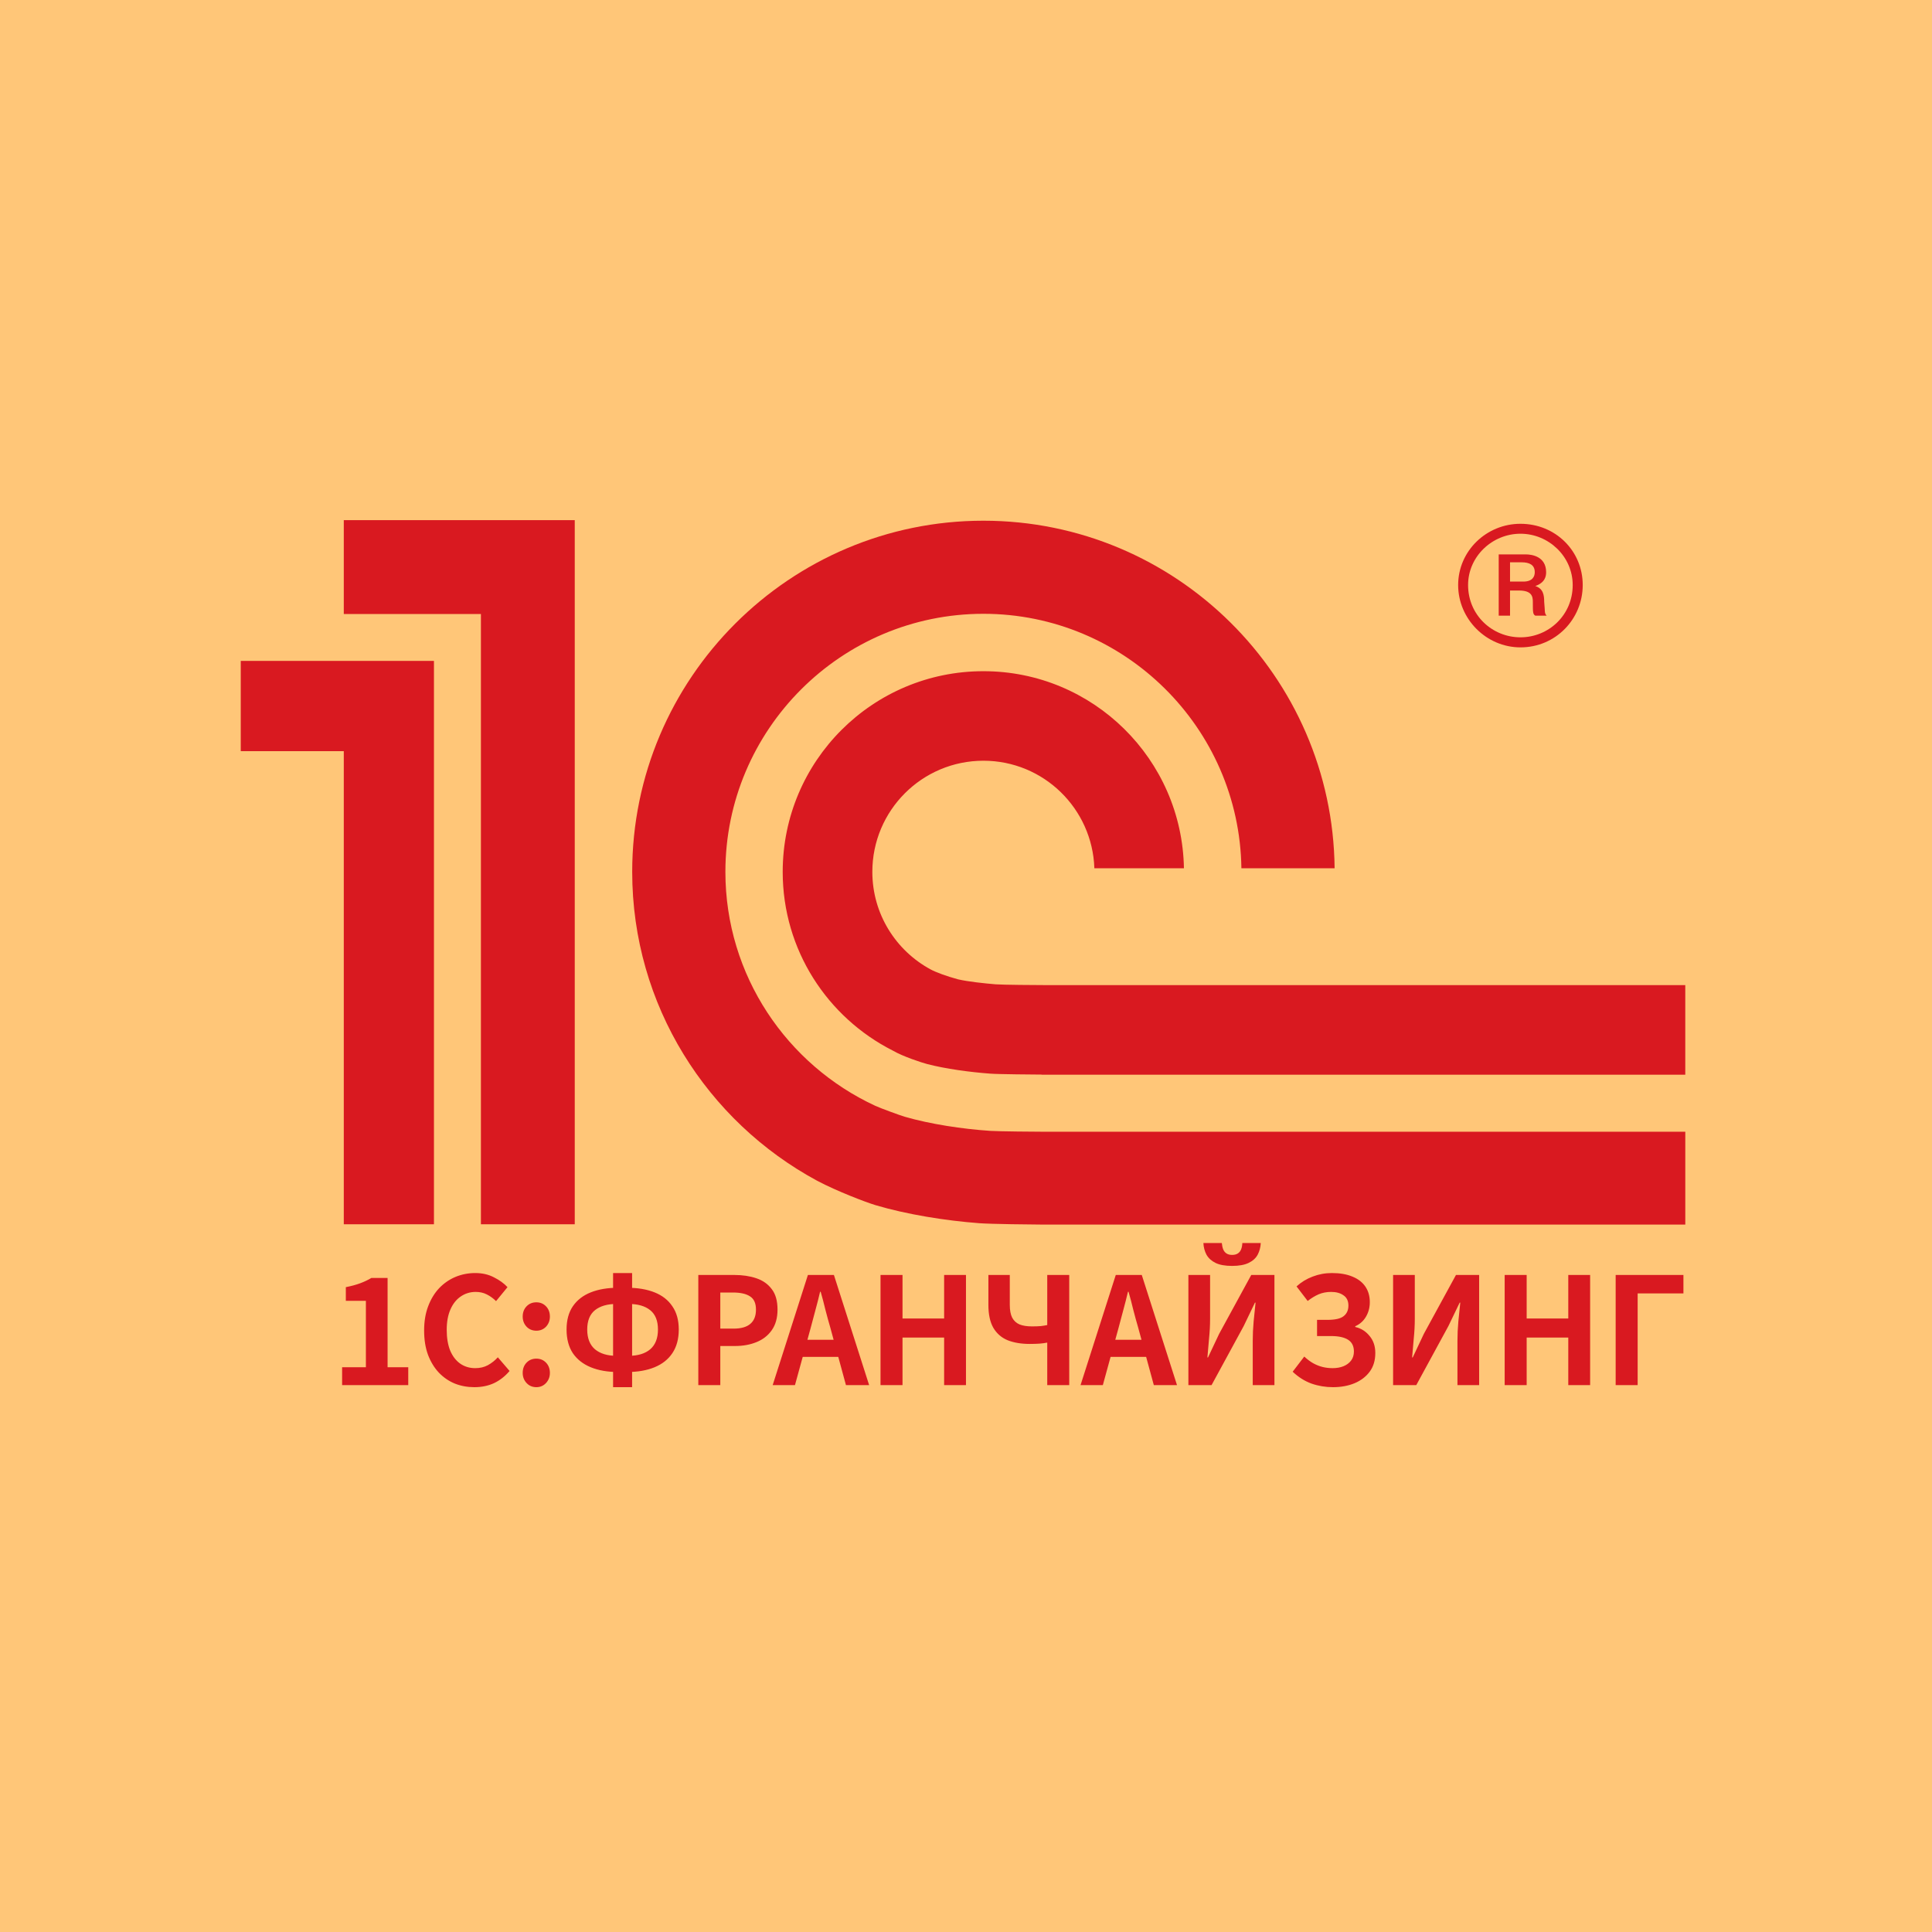
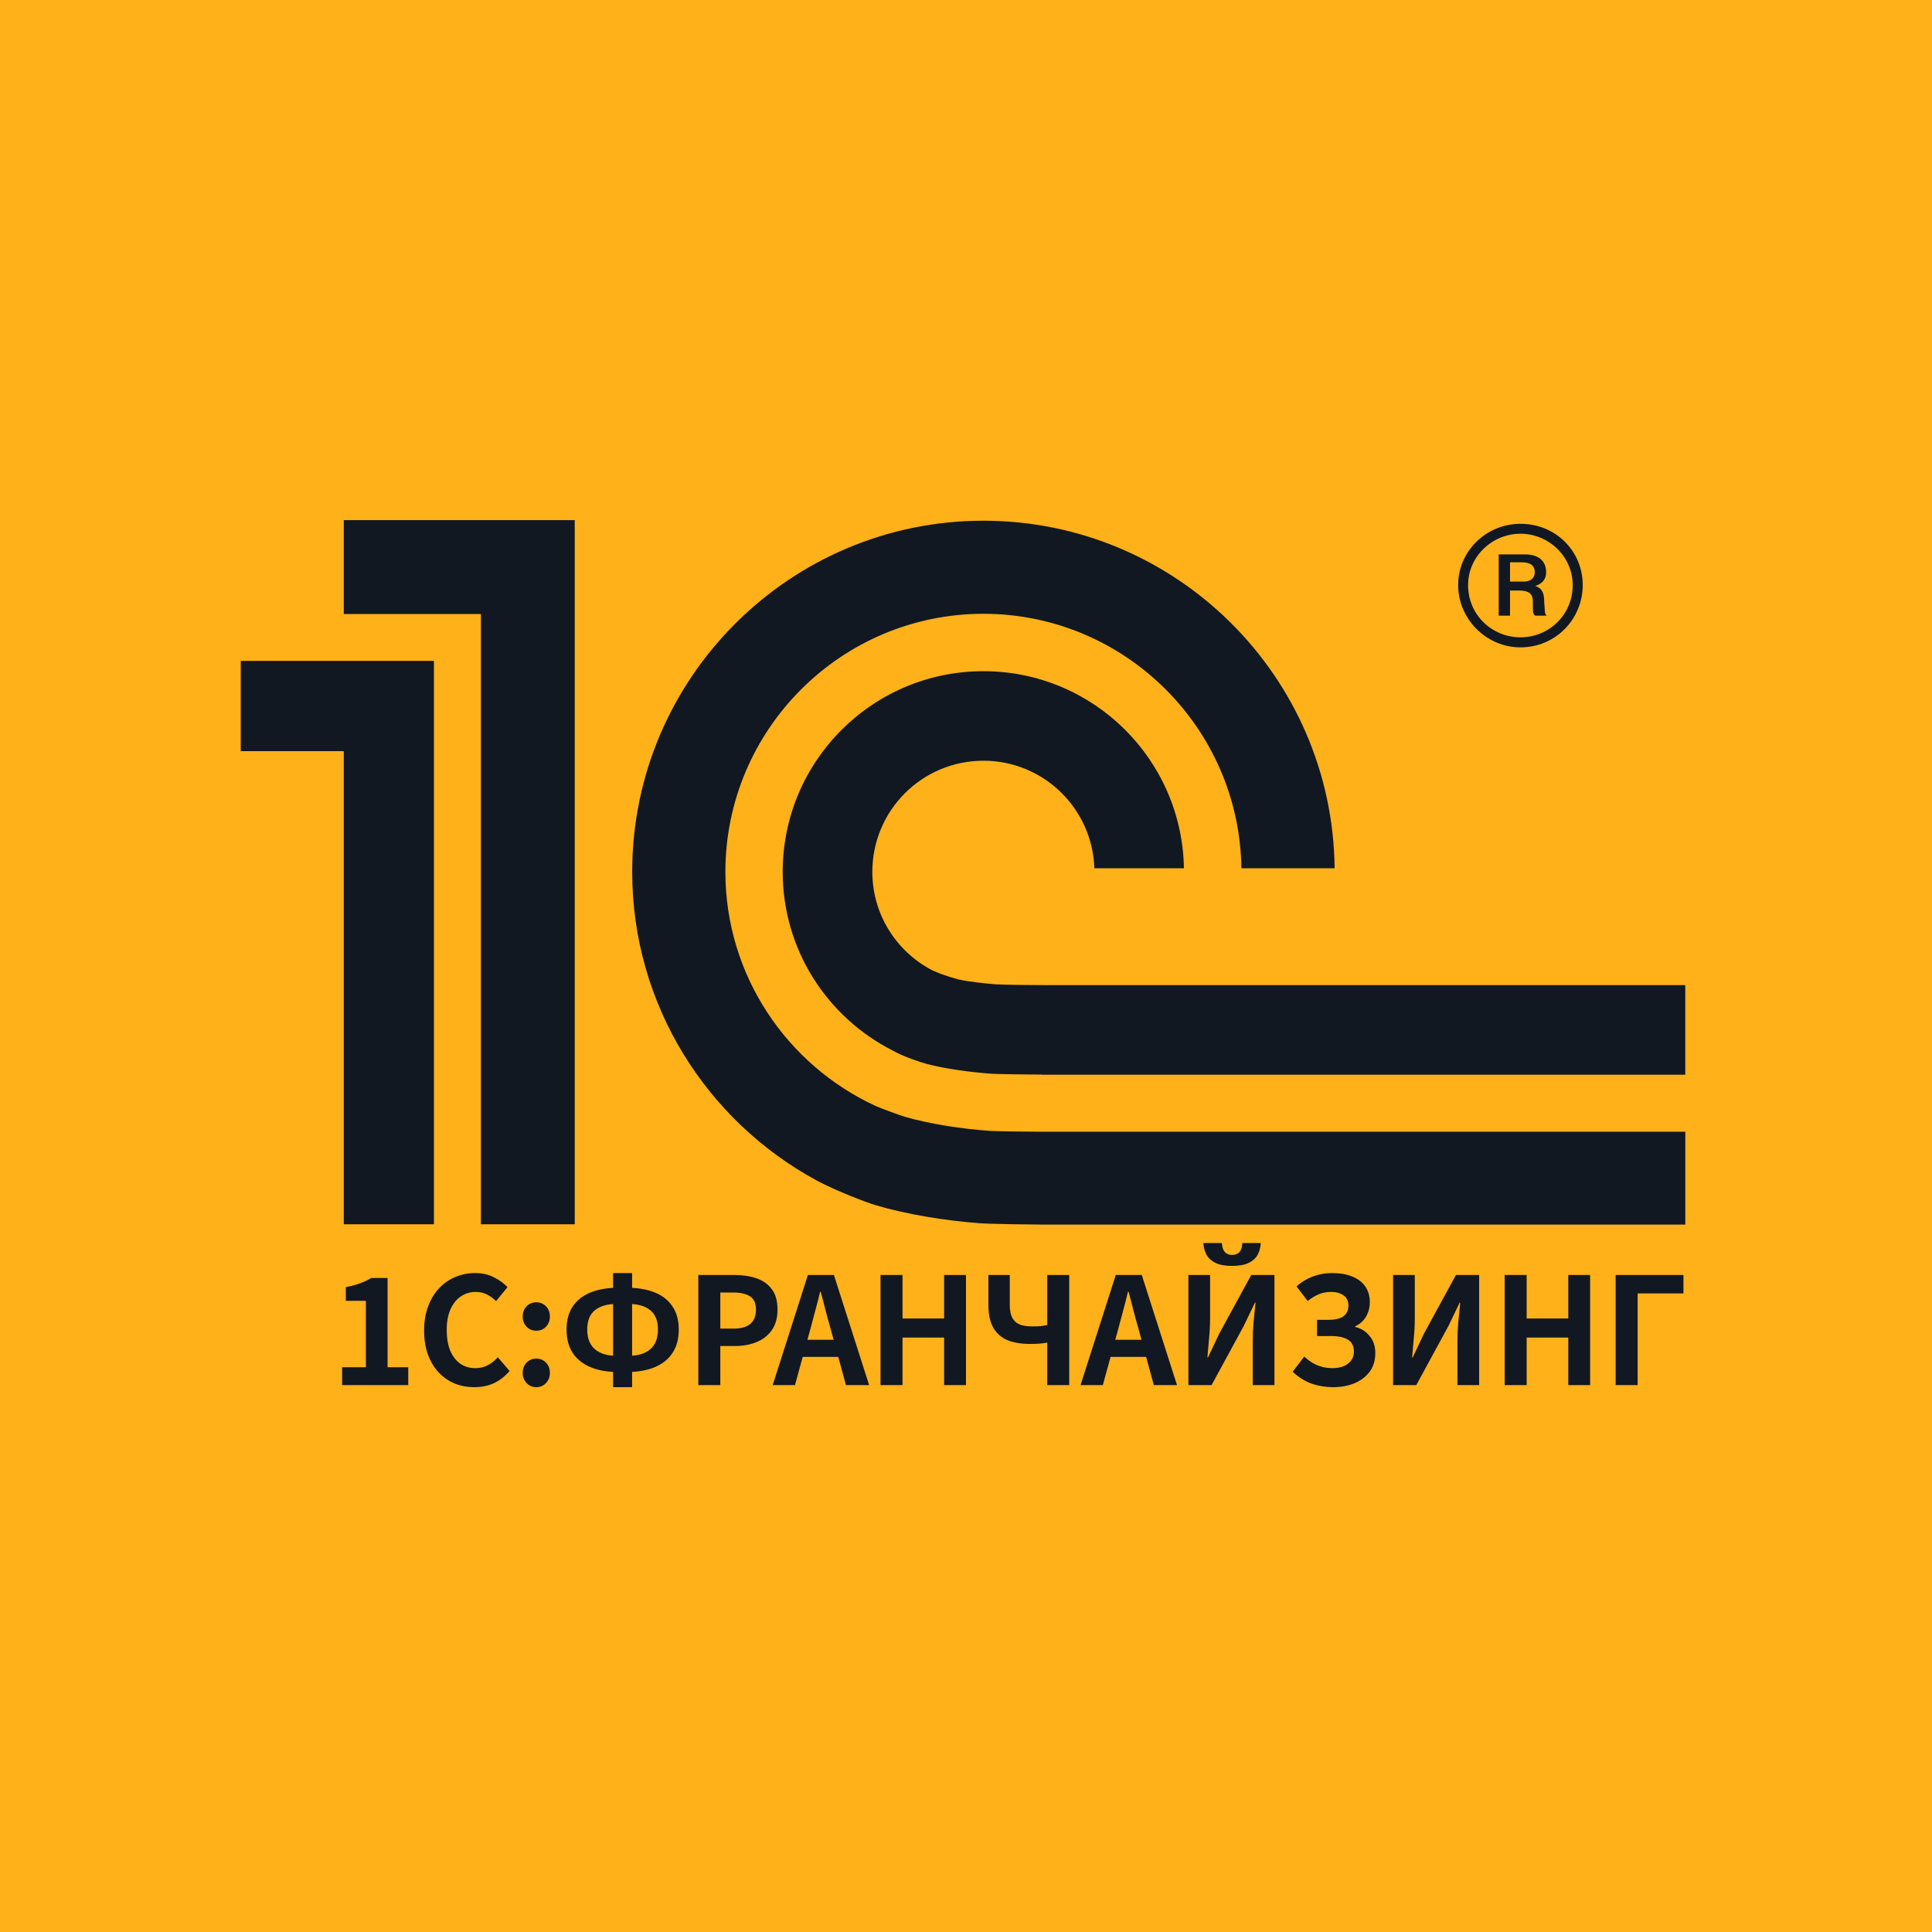
<svg xmlns="http://www.w3.org/2000/svg" width="650" height="650" viewBox="0 0 650 650" fill="none">
-   <path d="M0 650H650V0H0V650Z" fill="#FFC678" />
-   <path d="M333.184 380.471C323.791 379.844 312.961 378.198 304.419 375.725C302.818 375.261 296.193 372.826 294.508 372.053C264.769 358.279 244.051 328.21 244.051 293.326C244.051 245.479 282.982 206.506 330.865 206.506C378.322 206.506 416.99 244.815 417.655 292.12H449.017C448.353 227.531 395.623 175.186 330.865 175.186C265.72 175.186 212.697 228.173 212.697 293.326C212.697 338.243 237.96 377.309 274.95 397.267C281.629 400.8 291.215 404.44 294.47 405.437C305.014 408.576 317.955 410.663 329.473 411.536C333.385 411.83 347.045 411.985 351.026 412H567V380.764H351.389C348.521 380.764 335.99 380.656 333.184 380.471ZM351.389 331.426C349.109 331.426 337.18 331.348 334.977 331.163C331.243 330.846 325.832 330.289 322.353 329.493C318.426 328.442 314.739 327.051 313.077 326.139C301.427 319.839 293.488 307.518 293.488 293.326C293.488 272.68 310.209 255.938 330.865 255.938C351.088 255.938 367.53 272.023 368.187 292.12H398.321C397.687 255.404 367.755 225.815 330.865 225.815C293.565 225.815 263.331 256.038 263.331 293.326C263.331 319.622 278.406 342.332 300.36 353.455C303.738 355.434 310.093 357.506 311.902 357.977C318.102 359.608 326.427 360.721 333.184 361.216C335.681 361.425 347.91 361.517 350.492 361.533V361.579H566.992V331.426H351.389ZM193.37 411.884H161.799V206.576H115.663V175H193.37V411.884ZM81 222.352V252.714H115.663V411.884H145.998V222.352H81Z" fill="#D91920" />
-   <path d="M511.542 176.224C500.082 176.224 490.578 185.362 490.578 196.829C490.578 208.297 500.082 217.801 511.542 217.801C523.352 217.801 532.49 208.297 532.49 196.829C532.49 185.362 523.352 176.224 511.542 176.224ZM511.542 214.42C502.077 214.42 493.92 206.98 493.92 196.829C493.92 187.193 502.077 179.566 511.542 179.566C520.999 179.566 529.117 187.193 529.117 196.829C529.117 206.98 520.999 214.42 511.542 214.42Z" fill="#D91920" />
-   <path d="M519.525 202.476C519.525 200.162 519.182 198.012 516.533 197.163C519.852 196.01 520.179 193.837 520.179 192.52C520.179 187.199 515.349 186.522 513.363 186.522H504.225V207.127H508.034V198.674H511.033C515.349 198.674 515.707 200.661 515.707 202.476C515.707 205.99 515.707 206.652 516.533 207.127H520.351C519.525 206.293 519.852 205.647 519.525 202.476ZM512.529 195.667H508.034V189.178H511.882C514.547 189.178 516.354 190.019 516.354 192.52C516.354 193.837 515.707 195.667 512.529 195.667Z" fill="#D91920" />
-   <path d="M115.1 466V460H123.1V437.65H116.35V433.05C118.217 432.683 119.817 432.25 121.15 431.75C122.517 431.25 123.783 430.65 124.95 429.95H130.4V460H137.35V466H115.1ZM159.592 466.7C157.259 466.7 155.076 466.3 153.042 465.5C151.009 464.667 149.209 463.433 147.642 461.8C146.109 460.167 144.892 458.167 143.992 455.8C143.126 453.433 142.692 450.717 142.692 447.65C142.692 444.583 143.142 441.867 144.042 439.5C144.942 437.1 146.176 435.067 147.742 433.4C149.342 431.733 151.176 430.467 153.242 429.6C155.342 428.733 157.559 428.3 159.892 428.3C162.259 428.3 164.359 428.783 166.192 429.75C168.059 430.683 169.576 431.783 170.742 433.05L166.892 437.75C165.959 436.817 164.926 436.067 163.792 435.5C162.692 434.933 161.442 434.65 160.042 434.65C158.176 434.65 156.492 435.167 154.992 436.2C153.526 437.2 152.376 438.65 151.542 440.55C150.709 442.45 150.292 444.733 150.292 447.4C150.292 450.1 150.676 452.417 151.442 454.35C152.242 456.25 153.359 457.717 154.792 458.75C156.259 459.783 157.959 460.3 159.892 460.3C161.492 460.3 162.909 459.967 164.142 459.3C165.409 458.6 166.526 457.717 167.492 456.65L171.442 461.25C169.909 463.05 168.159 464.417 166.192 465.35C164.226 466.25 162.026 466.7 159.592 466.7ZM180.455 447.7C179.121 447.7 178.021 447.25 177.155 446.35C176.288 445.417 175.855 444.283 175.855 442.95C175.855 441.55 176.288 440.4 177.155 439.5C178.021 438.6 179.121 438.15 180.455 438.15C181.755 438.15 182.838 438.6 183.705 439.5C184.571 440.4 185.005 441.55 185.005 442.95C185.005 444.283 184.571 445.417 183.705 446.35C182.838 447.25 181.755 447.7 180.455 447.7ZM180.455 466.7C179.121 466.7 178.021 466.233 177.155 465.3C176.288 464.367 175.855 463.233 175.855 461.9C175.855 460.5 176.288 459.35 177.155 458.45C178.021 457.55 179.121 457.1 180.455 457.1C181.755 457.1 182.838 457.55 183.705 458.45C184.571 459.35 185.005 460.5 185.005 461.9C185.005 463.233 184.571 464.367 183.705 465.3C182.838 466.233 181.755 466.7 180.455 466.7ZM207.964 461.6C204.431 461.6 201.364 461.067 198.764 460C196.164 458.933 194.148 457.35 192.714 455.25C191.314 453.117 190.614 450.467 190.614 447.3C190.614 444.167 191.314 441.567 192.714 439.5C194.148 437.4 196.164 435.833 198.764 434.8C201.364 433.767 204.431 433.25 207.964 433.25H210.964C214.531 433.25 217.614 433.767 220.214 434.8C222.814 435.833 224.814 437.4 226.214 439.5C227.648 441.567 228.364 444.167 228.364 447.3C228.364 450.467 227.648 453.117 226.214 455.25C224.814 457.35 222.814 458.933 220.214 460C217.614 461.067 214.531 461.6 210.964 461.6H207.964ZM207.414 456.15H211.514C214.614 456.15 217.031 455.417 218.764 453.95C220.498 452.45 221.364 450.233 221.364 447.3C221.364 444.367 220.498 442.2 218.764 440.8C217.031 439.4 214.614 438.7 211.514 438.7H207.414C204.348 438.7 201.931 439.4 200.164 440.8C198.431 442.2 197.564 444.367 197.564 447.3C197.564 450.233 198.431 452.45 200.164 453.95C201.931 455.417 204.348 456.15 207.414 456.15ZM206.264 466.7V428.3H212.664V466.7H206.264ZM234.937 466V428.95H247.087C249.82 428.95 252.27 429.317 254.437 430.05C256.637 430.783 258.37 432 259.637 433.7C260.937 435.367 261.587 437.667 261.587 440.6C261.587 443.4 260.937 445.717 259.637 447.55C258.37 449.35 256.653 450.683 254.487 451.55C252.353 452.417 249.953 452.85 247.287 452.85H242.337V466H234.937ZM242.337 447H246.787C249.32 447 251.203 446.467 252.437 445.4C253.703 444.333 254.337 442.733 254.337 440.6C254.337 438.467 253.67 436.983 252.337 436.15C251.037 435.283 249.103 434.85 246.537 434.85H242.337V447ZM259.96 466L271.81 428.95H280.56L292.41 466H284.61L279.36 446.7C278.793 444.767 278.243 442.767 277.71 440.7C277.21 438.6 276.677 436.567 276.11 434.6H275.91C275.443 436.6 274.927 438.633 274.36 440.7C273.827 442.767 273.293 444.767 272.76 446.7L267.46 466H259.96ZM267.31 456.5V450.75H284.91V456.5H267.31ZM296.241 466V428.95H303.641V443.6H317.641V428.95H324.991V466H317.641V450H303.641V466H296.241ZM352.333 466V451.7C351.5 451.867 350.633 451.983 349.733 452.05C348.833 452.117 347.733 452.15 346.433 452.15C343.567 452.15 341.083 451.733 338.983 450.9C336.917 450.033 335.317 448.633 334.183 446.7C333.083 444.767 332.533 442.2 332.533 439V428.95H339.733V439C339.733 440.8 340 442.233 340.533 443.3C341.1 444.367 341.933 445.133 343.033 445.6C344.133 446.033 345.517 446.25 347.183 446.25C348.35 446.25 349.333 446.217 350.133 446.15C350.967 446.05 351.7 445.933 352.333 445.8V428.95H359.733V466H352.333ZM363.538 466L375.388 428.95H384.138L395.988 466H388.188L382.938 446.7C382.372 444.767 381.822 442.767 381.288 440.7C380.788 438.6 380.255 436.567 379.688 434.6H379.488C379.022 436.6 378.505 438.633 377.938 440.7C377.405 442.767 376.872 444.767 376.338 446.7L371.038 466H363.538ZM370.888 456.5V450.75H388.488V456.5H370.888ZM399.82 466V428.95H407.12V443.75C407.12 445.85 407.003 448.05 406.77 450.35C406.57 452.65 406.386 454.767 406.22 456.7H406.42L410.17 448.75L420.97 428.95H428.77V466H421.47V451.15C421.47 449.017 421.57 446.833 421.77 444.6C422.003 442.367 422.22 440.25 422.42 438.25H422.22L418.42 446.15L407.62 466H399.82ZM414.52 425.9C412.186 425.9 410.336 425.567 408.97 424.9C407.603 424.233 406.586 423.317 405.92 422.15C405.286 420.95 404.936 419.633 404.87 418.2H411.07C411.136 419 411.286 419.7 411.52 420.3C411.753 420.9 412.12 421.367 412.62 421.7C413.12 422.033 413.753 422.2 414.52 422.2C415.32 422.2 415.97 422.033 416.47 421.7C416.97 421.367 417.336 420.9 417.57 420.3C417.803 419.7 417.936 419 417.97 418.2H424.17C424.103 419.633 423.753 420.95 423.12 422.15C422.486 423.317 421.47 424.233 420.07 424.9C418.703 425.567 416.853 425.9 414.52 425.9ZM448.457 466.7C445.957 466.7 443.557 466.3 441.257 465.5C438.957 464.667 436.84 463.333 434.907 461.5L438.807 456.4C439.807 457.333 440.807 458.083 441.807 458.65C442.84 459.217 443.89 459.633 444.957 459.9C446.023 460.167 447.157 460.3 448.357 460.3C449.723 460.3 450.94 460.083 452.007 459.65C453.073 459.217 453.923 458.583 454.557 457.75C455.19 456.917 455.507 455.9 455.507 454.7C455.507 452.9 454.857 451.583 453.557 450.75C452.257 449.917 450.34 449.5 447.807 449.5H443.107V444.05H446.657C449.223 444.05 451.023 443.633 452.057 442.8C453.123 441.967 453.657 440.783 453.657 439.25C453.657 437.683 453.107 436.533 452.007 435.8C450.94 435.033 449.557 434.65 447.857 434.65C446.323 434.65 444.923 434.917 443.657 435.45C442.423 435.983 441.19 436.733 439.957 437.7L436.207 432.8C437.773 431.367 439.573 430.267 441.607 429.5C443.673 428.7 445.84 428.3 448.107 428.3C450.807 428.3 453.107 428.7 455.007 429.5C456.907 430.267 458.357 431.383 459.357 432.85C460.357 434.317 460.857 436.067 460.857 438.1C460.857 439.9 460.423 441.533 459.557 443C458.723 444.433 457.523 445.5 455.957 446.2V446.45C457.89 446.883 459.49 447.883 460.757 449.45C462.057 450.983 462.707 452.9 462.707 455.2C462.707 457.7 462.073 459.8 460.807 461.5C459.54 463.2 457.823 464.5 455.657 465.4C453.523 466.267 451.123 466.7 448.457 466.7ZM468.693 466V428.95H475.993V443.75C475.993 445.85 475.876 448.05 475.643 450.35C475.443 452.65 475.259 454.767 475.093 456.7H475.293L479.043 448.75L489.843 428.95H497.643V466H490.343V451.15C490.343 449.017 490.443 446.833 490.643 444.6C490.876 442.367 491.093 440.25 491.293 438.25H491.093L487.293 446.15L476.493 466H468.693ZM506.23 466V428.95H513.63V443.6H527.63V428.95H534.98V466H527.63V450H513.63V466H506.23ZM543.571 466V428.95H566.371V435.15H550.971V466H543.571Z" fill="#D91920" />
+   <path d="M0 650H650V0H0V650Z" fill="#ffb11a" />
+   <path d="M333.184 380.471C323.791 379.844 312.961 378.198 304.419 375.725C302.818 375.261 296.193 372.826 294.508 372.053C264.769 358.279 244.051 328.21 244.051 293.326C244.051 245.479 282.982 206.506 330.865 206.506C378.322 206.506 416.99 244.815 417.655 292.12H449.017C448.353 227.531 395.623 175.186 330.865 175.186C265.72 175.186 212.697 228.173 212.697 293.326C212.697 338.243 237.96 377.309 274.95 397.267C281.629 400.8 291.215 404.44 294.47 405.437C305.014 408.576 317.955 410.663 329.473 411.536C333.385 411.83 347.045 411.985 351.026 412H567V380.764H351.389C348.521 380.764 335.99 380.656 333.184 380.471ZM351.389 331.426C349.109 331.426 337.18 331.348 334.977 331.163C331.243 330.846 325.832 330.289 322.353 329.493C318.426 328.442 314.739 327.051 313.077 326.139C301.427 319.839 293.488 307.518 293.488 293.326C293.488 272.68 310.209 255.938 330.865 255.938C351.088 255.938 367.53 272.023 368.187 292.12H398.321C397.687 255.404 367.755 225.815 330.865 225.815C293.565 225.815 263.331 256.038 263.331 293.326C263.331 319.622 278.406 342.332 300.36 353.455C303.738 355.434 310.093 357.506 311.902 357.977C318.102 359.608 326.427 360.721 333.184 361.216C335.681 361.425 347.91 361.517 350.492 361.533V361.579H566.992V331.426H351.389ZM193.37 411.884H161.799V206.576H115.663V175H193.37V411.884ZM81 222.352V252.714H115.663V411.884H145.998V222.352H81Z" fill="#121821" />
+   <path d="M511.542 176.224C500.082 176.224 490.578 185.362 490.578 196.829C490.578 208.297 500.082 217.801 511.542 217.801C523.352 217.801 532.49 208.297 532.49 196.829C532.49 185.362 523.352 176.224 511.542 176.224ZM511.542 214.42C502.077 214.42 493.92 206.98 493.92 196.829C493.92 187.193 502.077 179.566 511.542 179.566C520.999 179.566 529.117 187.193 529.117 196.829C529.117 206.98 520.999 214.42 511.542 214.42Z" fill="#121821" />
+   <path d="M519.525 202.476C519.525 200.162 519.182 198.012 516.533 197.163C519.852 196.01 520.179 193.837 520.179 192.52C520.179 187.199 515.349 186.522 513.363 186.522H504.225V207.127H508.034V198.674H511.033C515.349 198.674 515.707 200.661 515.707 202.476C515.707 205.99 515.707 206.652 516.533 207.127H520.351C519.525 206.293 519.852 205.647 519.525 202.476ZM512.529 195.667H508.034V189.178H511.882C514.547 189.178 516.354 190.019 516.354 192.52C516.354 193.837 515.707 195.667 512.529 195.667Z" fill="#121821" />
+   <path d="M115.1 466V460H123.1V437.65H116.35V433.05C118.217 432.683 119.817 432.25 121.15 431.75C122.517 431.25 123.783 430.65 124.95 429.95H130.4V460H137.35V466H115.1ZM159.592 466.7C157.259 466.7 155.076 466.3 153.042 465.5C151.009 464.667 149.209 463.433 147.642 461.8C146.109 460.167 144.892 458.167 143.992 455.8C143.126 453.433 142.692 450.717 142.692 447.65C142.692 444.583 143.142 441.867 144.042 439.5C144.942 437.1 146.176 435.067 147.742 433.4C149.342 431.733 151.176 430.467 153.242 429.6C155.342 428.733 157.559 428.3 159.892 428.3C162.259 428.3 164.359 428.783 166.192 429.75C168.059 430.683 169.576 431.783 170.742 433.05L166.892 437.75C165.959 436.817 164.926 436.067 163.792 435.5C162.692 434.933 161.442 434.65 160.042 434.65C158.176 434.65 156.492 435.167 154.992 436.2C153.526 437.2 152.376 438.65 151.542 440.55C150.709 442.45 150.292 444.733 150.292 447.4C150.292 450.1 150.676 452.417 151.442 454.35C152.242 456.25 153.359 457.717 154.792 458.75C156.259 459.783 157.959 460.3 159.892 460.3C161.492 460.3 162.909 459.967 164.142 459.3C165.409 458.6 166.526 457.717 167.492 456.65L171.442 461.25C169.909 463.05 168.159 464.417 166.192 465.35C164.226 466.25 162.026 466.7 159.592 466.7ZM180.455 447.7C179.121 447.7 178.021 447.25 177.155 446.35C176.288 445.417 175.855 444.283 175.855 442.95C175.855 441.55 176.288 440.4 177.155 439.5C178.021 438.6 179.121 438.15 180.455 438.15C181.755 438.15 182.838 438.6 183.705 439.5C184.571 440.4 185.005 441.55 185.005 442.95C185.005 444.283 184.571 445.417 183.705 446.35C182.838 447.25 181.755 447.7 180.455 447.7ZM180.455 466.7C179.121 466.7 178.021 466.233 177.155 465.3C176.288 464.367 175.855 463.233 175.855 461.9C175.855 460.5 176.288 459.35 177.155 458.45C178.021 457.55 179.121 457.1 180.455 457.1C181.755 457.1 182.838 457.55 183.705 458.45C184.571 459.35 185.005 460.5 185.005 461.9C185.005 463.233 184.571 464.367 183.705 465.3C182.838 466.233 181.755 466.7 180.455 466.7ZM207.964 461.6C204.431 461.6 201.364 461.067 198.764 460C196.164 458.933 194.148 457.35 192.714 455.25C191.314 453.117 190.614 450.467 190.614 447.3C190.614 444.167 191.314 441.567 192.714 439.5C194.148 437.4 196.164 435.833 198.764 434.8C201.364 433.767 204.431 433.25 207.964 433.25H210.964C214.531 433.25 217.614 433.767 220.214 434.8C222.814 435.833 224.814 437.4 226.214 439.5C227.648 441.567 228.364 444.167 228.364 447.3C228.364 450.467 227.648 453.117 226.214 455.25C224.814 457.35 222.814 458.933 220.214 460C217.614 461.067 214.531 461.6 210.964 461.6H207.964ZM207.414 456.15H211.514C214.614 456.15 217.031 455.417 218.764 453.95C220.498 452.45 221.364 450.233 221.364 447.3C221.364 444.367 220.498 442.2 218.764 440.8C217.031 439.4 214.614 438.7 211.514 438.7H207.414C204.348 438.7 201.931 439.4 200.164 440.8C198.431 442.2 197.564 444.367 197.564 447.3C197.564 450.233 198.431 452.45 200.164 453.95C201.931 455.417 204.348 456.15 207.414 456.15ZM206.264 466.7V428.3H212.664V466.7H206.264ZM234.937 466V428.95H247.087C249.82 428.95 252.27 429.317 254.437 430.05C256.637 430.783 258.37 432 259.637 433.7C260.937 435.367 261.587 437.667 261.587 440.6C261.587 443.4 260.937 445.717 259.637 447.55C258.37 449.35 256.653 450.683 254.487 451.55C252.353 452.417 249.953 452.85 247.287 452.85H242.337V466H234.937ZM242.337 447H246.787C249.32 447 251.203 446.467 252.437 445.4C253.703 444.333 254.337 442.733 254.337 440.6C254.337 438.467 253.67 436.983 252.337 436.15C251.037 435.283 249.103 434.85 246.537 434.85H242.337V447ZM259.96 466L271.81 428.95H280.56L292.41 466H284.61L279.36 446.7C278.793 444.767 278.243 442.767 277.71 440.7C277.21 438.6 276.677 436.567 276.11 434.6H275.91C275.443 436.6 274.927 438.633 274.36 440.7C273.827 442.767 273.293 444.767 272.76 446.7L267.46 466H259.96ZM267.31 456.5V450.75H284.91V456.5H267.31ZM296.241 466V428.95H303.641V443.6H317.641V428.95H324.991V466H317.641V450H303.641V466H296.241ZM352.333 466V451.7C351.5 451.867 350.633 451.983 349.733 452.05C348.833 452.117 347.733 452.15 346.433 452.15C343.567 452.15 341.083 451.733 338.983 450.9C336.917 450.033 335.317 448.633 334.183 446.7C333.083 444.767 332.533 442.2 332.533 439V428.95H339.733V439C339.733 440.8 340 442.233 340.533 443.3C341.1 444.367 341.933 445.133 343.033 445.6C344.133 446.033 345.517 446.25 347.183 446.25C348.35 446.25 349.333 446.217 350.133 446.15C350.967 446.05 351.7 445.933 352.333 445.8V428.95H359.733V466H352.333ZM363.538 466L375.388 428.95H384.138L395.988 466H388.188L382.938 446.7C382.372 444.767 381.822 442.767 381.288 440.7C380.788 438.6 380.255 436.567 379.688 434.6H379.488C379.022 436.6 378.505 438.633 377.938 440.7C377.405 442.767 376.872 444.767 376.338 446.7L371.038 466H363.538ZM370.888 456.5V450.75H388.488V456.5H370.888ZM399.82 466V428.95H407.12V443.75C407.12 445.85 407.003 448.05 406.77 450.35C406.57 452.65 406.386 454.767 406.22 456.7H406.42L410.17 448.75L420.97 428.95H428.77V466H421.47V451.15C421.47 449.017 421.57 446.833 421.77 444.6C422.003 442.367 422.22 440.25 422.42 438.25H422.22L418.42 446.15L407.62 466H399.82ZM414.52 425.9C412.186 425.9 410.336 425.567 408.97 424.9C407.603 424.233 406.586 423.317 405.92 422.15C405.286 420.95 404.936 419.633 404.87 418.2H411.07C411.136 419 411.286 419.7 411.52 420.3C411.753 420.9 412.12 421.367 412.62 421.7C413.12 422.033 413.753 422.2 414.52 422.2C415.32 422.2 415.97 422.033 416.47 421.7C416.97 421.367 417.336 420.9 417.57 420.3C417.803 419.7 417.936 419 417.97 418.2H424.17C424.103 419.633 423.753 420.95 423.12 422.15C422.486 423.317 421.47 424.233 420.07 424.9C418.703 425.567 416.853 425.9 414.52 425.9ZM448.457 466.7C445.957 466.7 443.557 466.3 441.257 465.5C438.957 464.667 436.84 463.333 434.907 461.5L438.807 456.4C439.807 457.333 440.807 458.083 441.807 458.65C442.84 459.217 443.89 459.633 444.957 459.9C446.023 460.167 447.157 460.3 448.357 460.3C449.723 460.3 450.94 460.083 452.007 459.65C453.073 459.217 453.923 458.583 454.557 457.75C455.19 456.917 455.507 455.9 455.507 454.7C455.507 452.9 454.857 451.583 453.557 450.75C452.257 449.917 450.34 449.5 447.807 449.5H443.107V444.05H446.657C449.223 444.05 451.023 443.633 452.057 442.8C453.123 441.967 453.657 440.783 453.657 439.25C453.657 437.683 453.107 436.533 452.007 435.8C450.94 435.033 449.557 434.65 447.857 434.65C446.323 434.65 444.923 434.917 443.657 435.45C442.423 435.983 441.19 436.733 439.957 437.7L436.207 432.8C437.773 431.367 439.573 430.267 441.607 429.5C443.673 428.7 445.84 428.3 448.107 428.3C450.807 428.3 453.107 428.7 455.007 429.5C456.907 430.267 458.357 431.383 459.357 432.85C460.357 434.317 460.857 436.067 460.857 438.1C460.857 439.9 460.423 441.533 459.557 443C458.723 444.433 457.523 445.5 455.957 446.2V446.45C457.89 446.883 459.49 447.883 460.757 449.45C462.057 450.983 462.707 452.9 462.707 455.2C462.707 457.7 462.073 459.8 460.807 461.5C459.54 463.2 457.823 464.5 455.657 465.4C453.523 466.267 451.123 466.7 448.457 466.7ZM468.693 466V428.95H475.993V443.75C475.993 445.85 475.876 448.05 475.643 450.35C475.443 452.65 475.259 454.767 475.093 456.7H475.293L479.043 448.75L489.843 428.95H497.643V466H490.343V451.15C490.343 449.017 490.443 446.833 490.643 444.6C490.876 442.367 491.093 440.25 491.293 438.25H491.093L487.293 446.15L476.493 466H468.693ZM506.23 466V428.95H513.63V443.6H527.63V428.95H534.98V466H527.63V450H513.63V466H506.23ZM543.571 466V428.95H566.371V435.15H550.971V466H543.571Z" fill="#121821" />
</svg>
